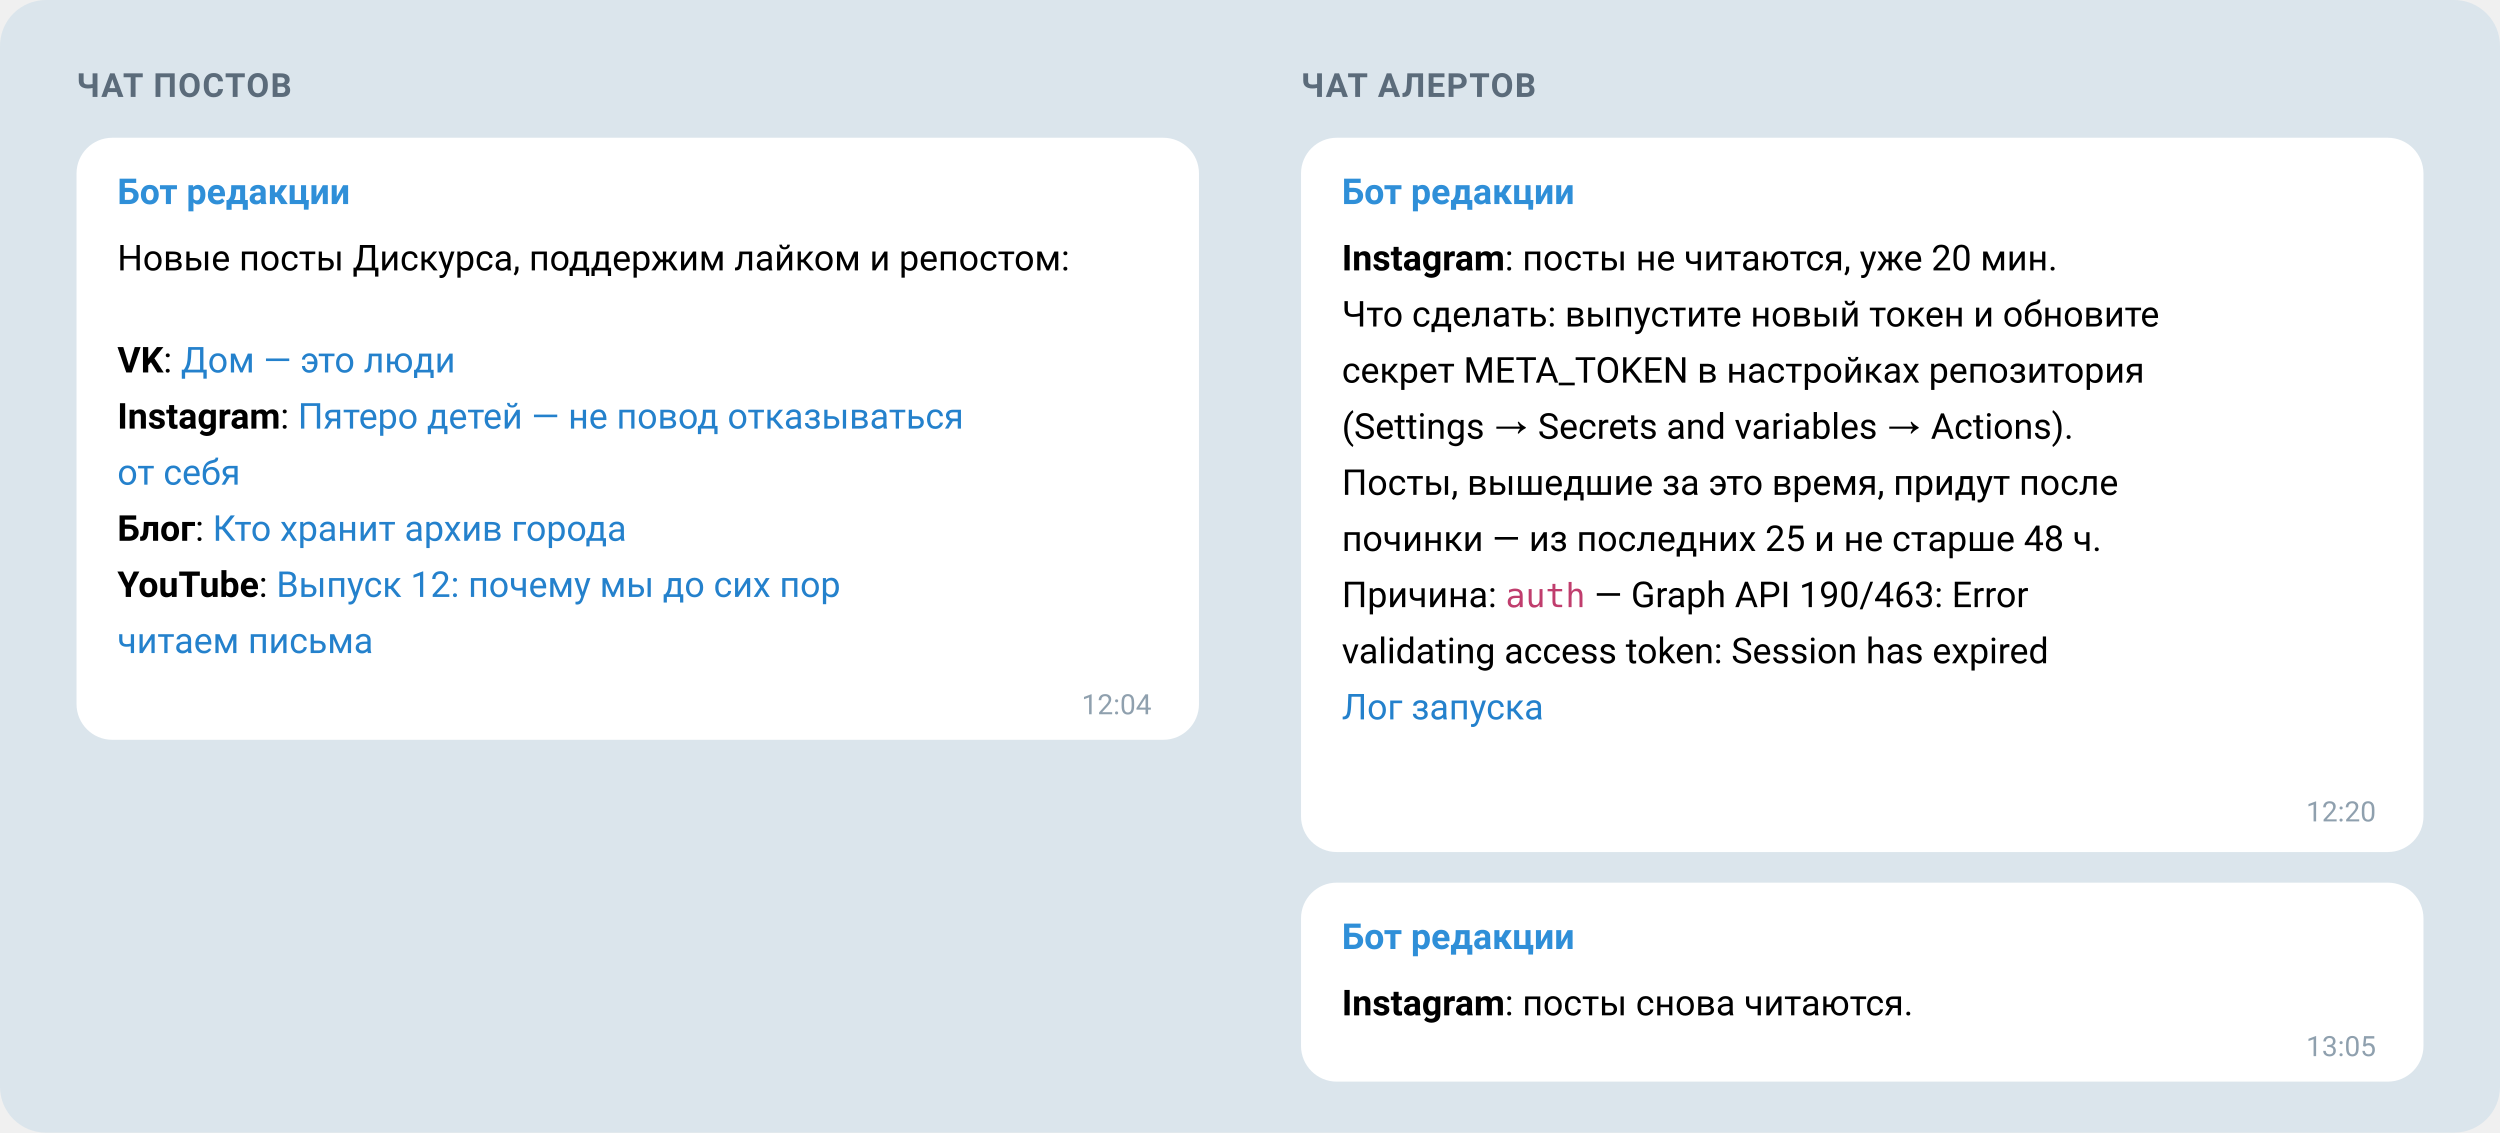
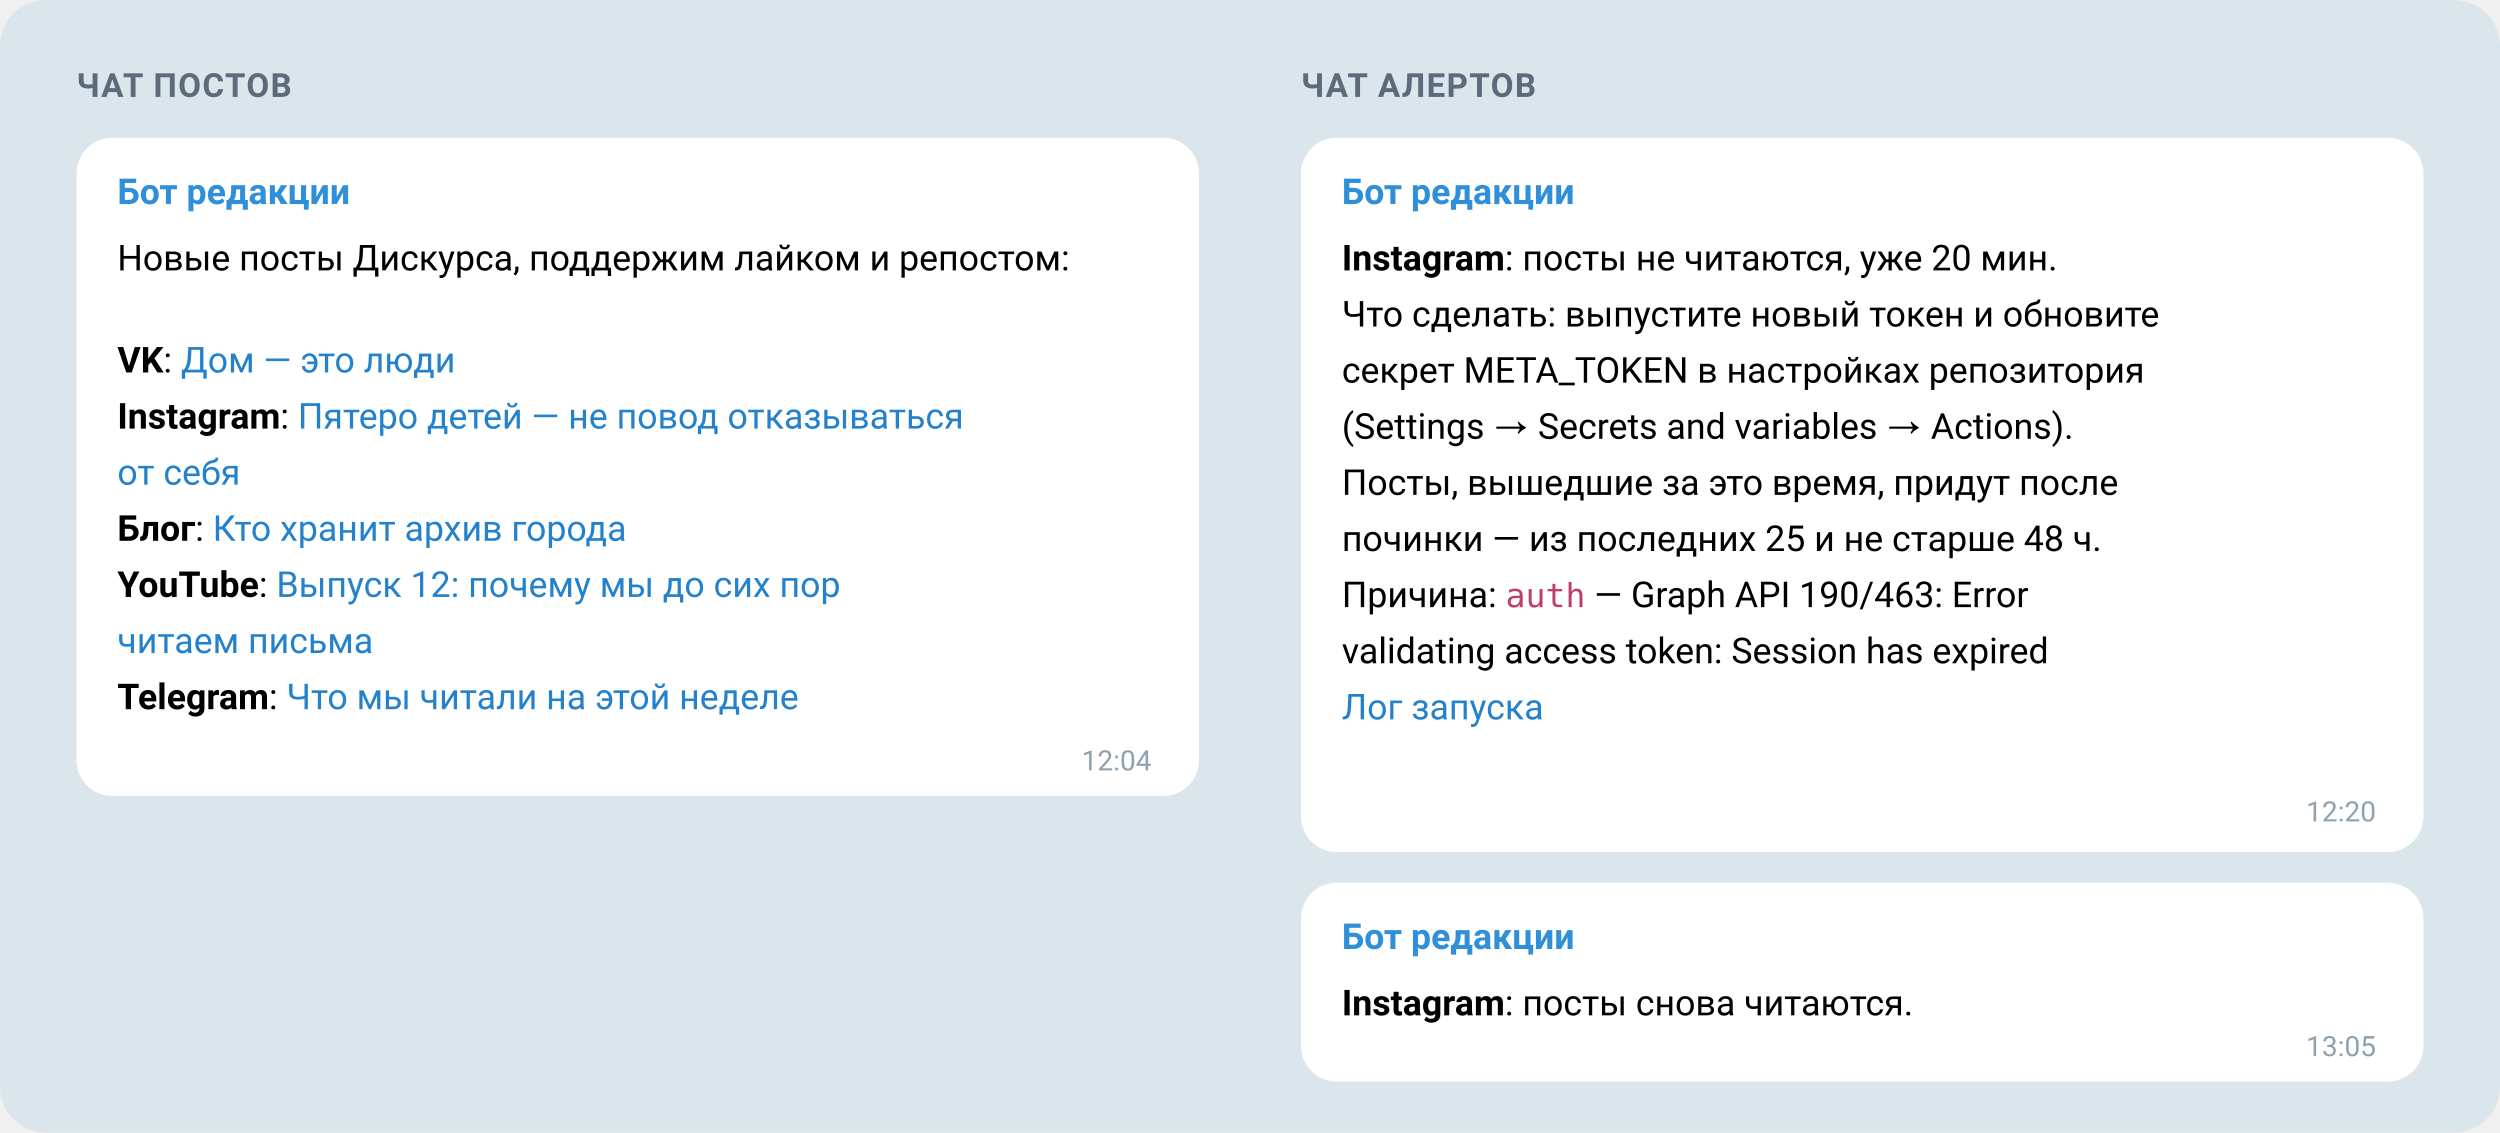
<svg xmlns="http://www.w3.org/2000/svg" width="980" height="444" viewBox="0 0 980 444" role="img" aria-labelledby="title desc">
  <style>
    text { font-family: -apple-system, BlinkMacSystemFont, "Segoe UI", Roboto, Helvetica, Arial, sans-serif; font-size: 14px; fill: #000; }
    .caption { font-size: 13px; font-weight: 600; fill: #5b6b7a; letter-spacing: 0.04em; }
    .bot { font-weight: 600; fill: #2f8fd8; }
    .time { font-size: 11px; fill: #8fa0ae; }
    .b { font-weight: 700; }
    .a { fill: #2481cc; }
    .code { font-family: ui-monospace, SFMono-Regular, Menlo, Consolas, monospace; font-size: 13px; fill: #c03d6d; }
  </style>
  <rect width="980" height="444" rx="18" fill="#dbe5ec" />
  <text class="caption" x="30" y="38">ЧАТ ПОСТОВ</text>
-   <rect x="30" y="54" width="440" height="236" rx="14" fill="#ffffff" />
+   <rect x="30" y="54" width="440" height="258" rx="14" fill="#ffffff" />
  <text class="bot" x="46" y="80">Бот редакции</text>
  <text x="46" y="106">Новые посты Дискурса, поддержим лайком и репостом:</text>
  <text x="46" y="146">
    <tspan class="b">VK</tspan>: <tspan class="a">Дом — это люди</tspan>
  </text>
  <text x="46" y="168">
    <tspan class="b">Instagram</tspan>: <tspan class="a">Пятеро детей — не повод отказываться</tspan>
  </text>
  <text x="46" y="190">
    <tspan class="a">от себя</tspan>
  </text>
  <text x="46" y="212">
    <tspan class="b">Блог</tspan>: <tspan class="a">Кто хранит архив города</tspan>
  </text>
  <text x="46" y="234">
    <tspan class="b">YouTube</tspan>: <tspan class="a">Выпуск 12: почему мы до сих пор</tspan>
  </text>
  <text x="46" y="256">
    <tspan class="a">читаем письма</tspan>
  </text>
-   <text class="time" x="424" y="280">12:04</text>
+   <text x="46" y="278">
+     <tspan class="b">Telegram</tspan>: <tspan class="a">Что мы читали на этой неделе</tspan>
+   </text>
+   <text class="time" x="424" y="302">12:04</text>
  <text class="caption" x="510" y="38">ЧАТ АЛЕРТОВ</text>
  <rect x="510" y="54" width="440" height="280" rx="14" fill="#ffffff" />
  <text class="bot" x="526" y="80">Бот редакции</text>
  <text x="526" y="106">
    <tspan class="b">Instagram</tspan>: посты не читаются, уже 20 мин.</text>
  <text x="526" y="128">Что сделать: выпустите новый токен и обновите</text>
  <text x="526" y="150">секрет META_TOKEN в настройках репозитория</text>
  <text x="526" y="172">(Settings → Secrets and variables → Actions).</text>
  <text x="526" y="194">Посты, вышедшие за это время, придут после</text>
  <text x="526" y="216">починки — из последних 25 и не старше 48 ч.</text>
  <text x="526" y="238">Причина: <tspan class="code">auth</tspan> — Graph API 190/463: Error</text>
  <text x="526" y="260">validating access token: Session has expired</text>
  <text x="526" y="282">
    <tspan class="a">Лог запуска</tspan>
  </text>
  <text class="time" x="904" y="322">12:20</text>
  <rect x="510" y="346" width="440" height="78" rx="14" fill="#ffffff" />
  <text class="bot" x="526" y="372">Бот редакции</text>
  <text x="526" y="398">
    <tspan class="b">Instagram</tspan>: посты снова читаются.</text>
  <text class="time" x="904" y="414">13:05</text>
</svg>
